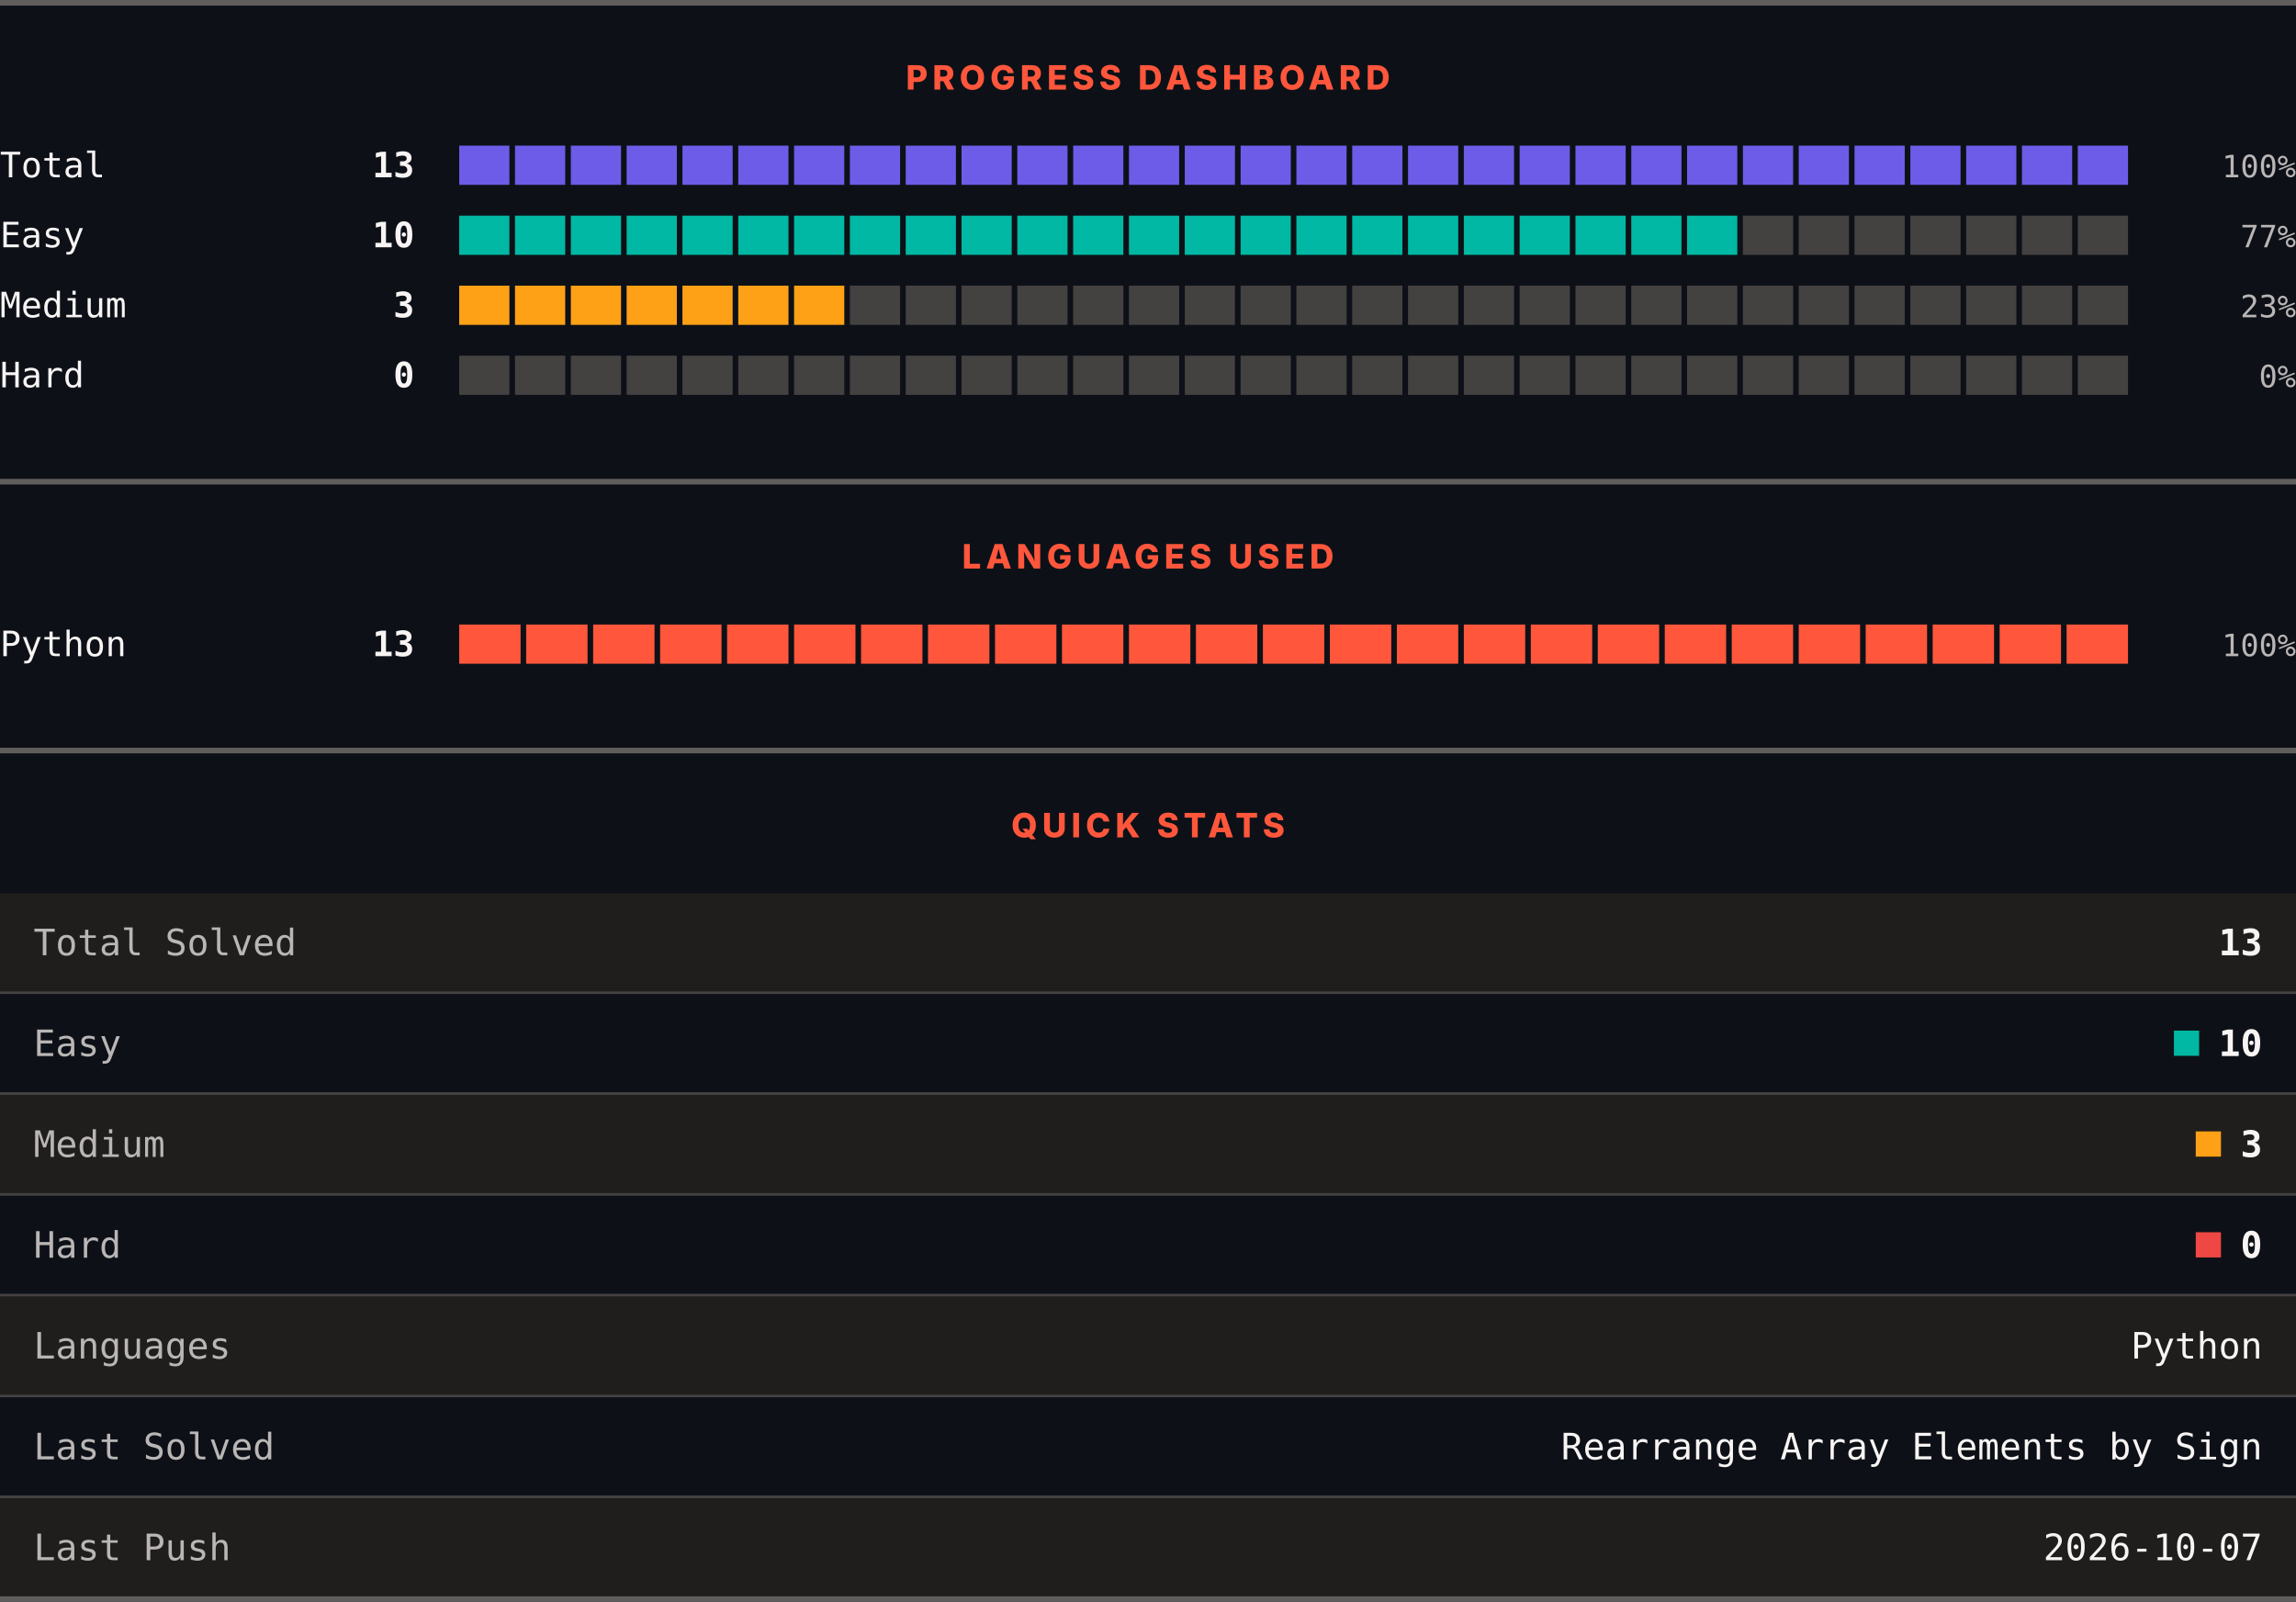
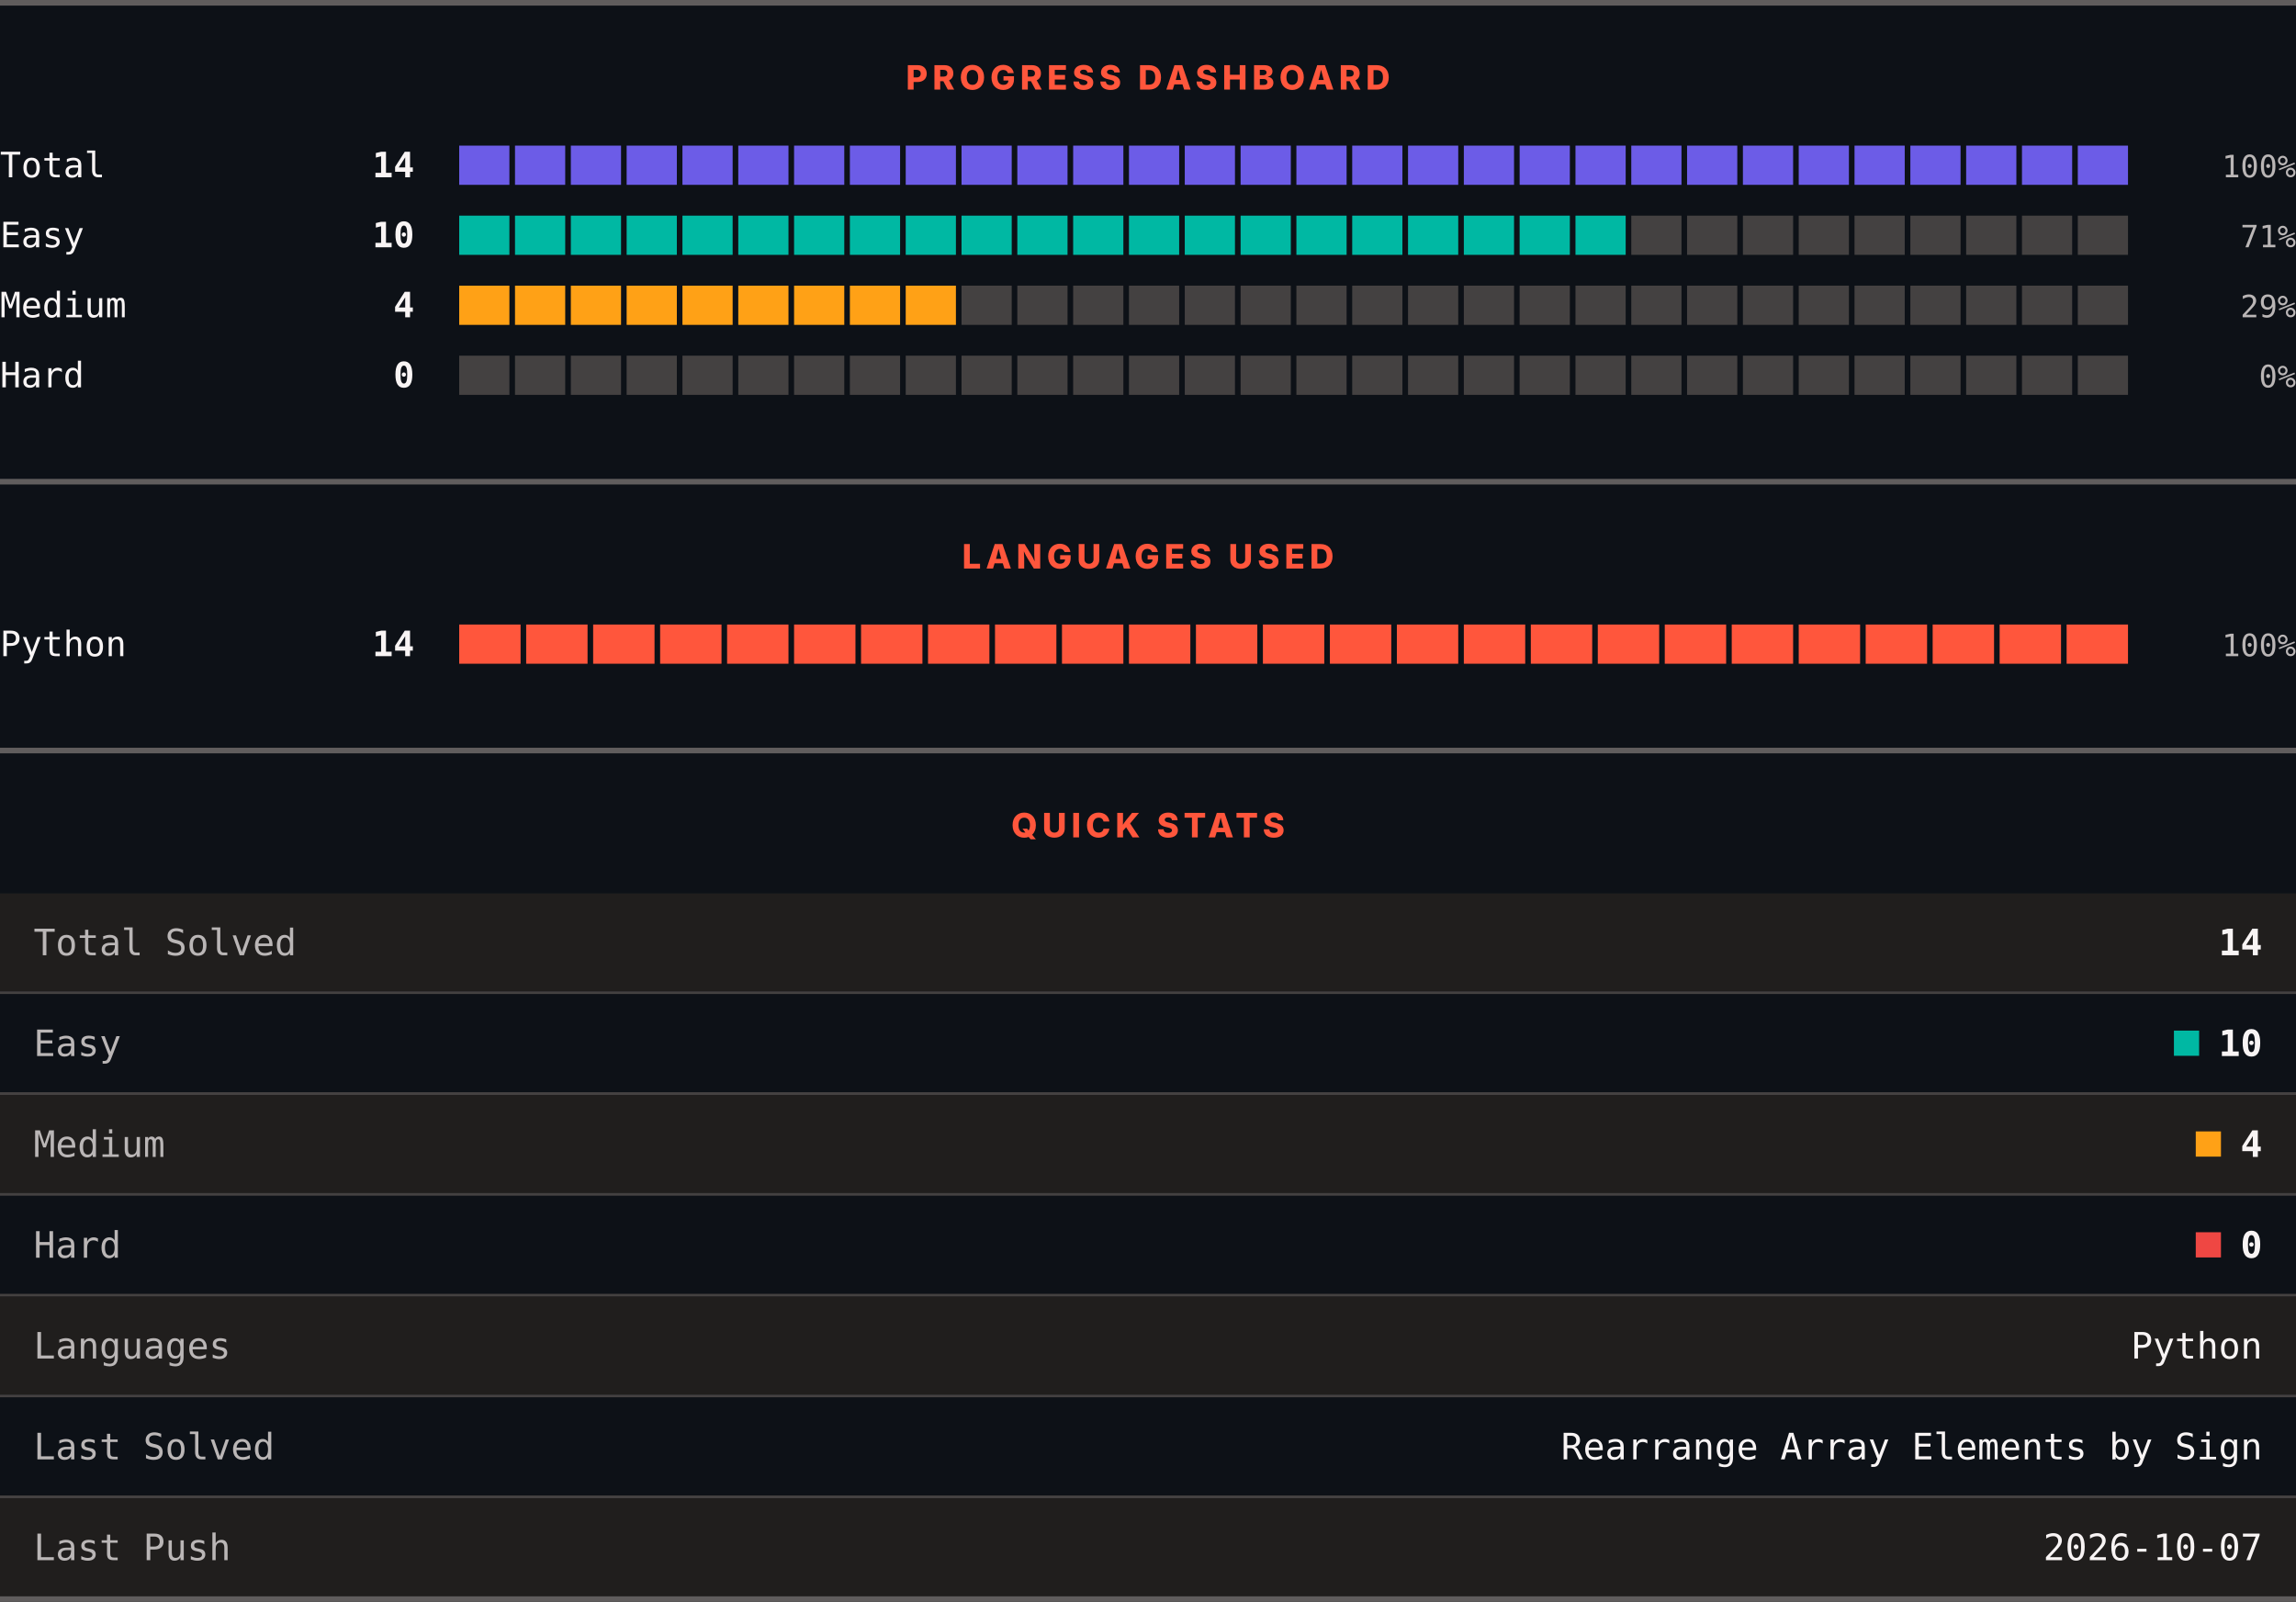
<svg xmlns="http://www.w3.org/2000/svg" width="820" height="572" viewBox="0 0 820 572" role="img" aria-label="LeetCode progress, languages and quick stats">
  <rect width="820" height="572" fill="#0d1117" />
  <rect x="0" y="0" width="820" height="2" fill="#605d5d" />
  <text x="410" y="32" text-anchor="middle" font-family="Archivo, system-ui, -apple-system, Segoe UI, sans-serif" font-size="12" font-weight="800" letter-spacing="1.68" fill="#ff563c">PROGRESS DASHBOARD</text>
  <text x="0" y="63.3" font-family="ui-monospace, SFMono-Regular, Menlo, Consolas, monospace" font-size="12.5" fill="#f8f4f4">Total</text>
-   <text x="148" y="63.3" text-anchor="end" font-family="ui-monospace, SFMono-Regular, Menlo, Consolas, monospace" font-size="12.5" font-weight="700" fill="#f8f4f4">13</text>
+   <text x="148" y="63.3" text-anchor="end" font-family="ui-monospace, SFMono-Regular, Menlo, Consolas, monospace" font-size="12.5" font-weight="700" fill="#f8f4f4">14</text>
  <rect x="164.00" y="52" width="17.93" height="14" fill="#6c5ce7" />
  <rect x="183.93" y="52" width="17.93" height="14" fill="#6c5ce7" />
  <rect x="203.87" y="52" width="17.93" height="14" fill="#6c5ce7" />
  <rect x="223.80" y="52" width="17.93" height="14" fill="#6c5ce7" />
  <rect x="243.73" y="52" width="17.93" height="14" fill="#6c5ce7" />
  <rect x="263.67" y="52" width="17.93" height="14" fill="#6c5ce7" />
  <rect x="283.60" y="52" width="17.93" height="14" fill="#6c5ce7" />
  <rect x="303.53" y="52" width="17.93" height="14" fill="#6c5ce7" />
  <rect x="323.47" y="52" width="17.93" height="14" fill="#6c5ce7" />
  <rect x="343.40" y="52" width="17.93" height="14" fill="#6c5ce7" />
  <rect x="363.33" y="52" width="17.93" height="14" fill="#6c5ce7" />
  <rect x="383.27" y="52" width="17.93" height="14" fill="#6c5ce7" />
  <rect x="403.20" y="52" width="17.93" height="14" fill="#6c5ce7" />
  <rect x="423.13" y="52" width="17.93" height="14" fill="#6c5ce7" />
  <rect x="443.07" y="52" width="17.93" height="14" fill="#6c5ce7" />
  <rect x="463.00" y="52" width="17.93" height="14" fill="#6c5ce7" />
  <rect x="482.93" y="52" width="17.93" height="14" fill="#6c5ce7" />
  <rect x="502.87" y="52" width="17.93" height="14" fill="#6c5ce7" />
  <rect x="522.80" y="52" width="17.93" height="14" fill="#6c5ce7" />
  <rect x="542.73" y="52" width="17.93" height="14" fill="#6c5ce7" />
  <rect x="562.67" y="52" width="17.93" height="14" fill="#6c5ce7" />
  <rect x="582.60" y="52" width="17.93" height="14" fill="#6c5ce7" />
  <rect x="602.53" y="52" width="17.93" height="14" fill="#6c5ce7" />
  <rect x="622.47" y="52" width="17.93" height="14" fill="#6c5ce7" />
  <rect x="642.40" y="52" width="17.93" height="14" fill="#6c5ce7" />
  <rect x="662.33" y="52" width="17.93" height="14" fill="#6c5ce7" />
  <rect x="682.27" y="52" width="17.93" height="14" fill="#6c5ce7" />
  <rect x="702.20" y="52" width="17.93" height="14" fill="#6c5ce7" />
  <rect x="722.13" y="52" width="17.93" height="14" fill="#6c5ce7" />
  <rect x="742.07" y="52" width="17.93" height="14" fill="#6c5ce7" />
  <text x="820" y="63.3" text-anchor="end" font-family="ui-monospace, SFMono-Regular, Menlo, Consolas, monospace" font-size="11" fill="#bab6b6">100%</text>
  <text x="0" y="88.3" font-family="ui-monospace, SFMono-Regular, Menlo, Consolas, monospace" font-size="12.5" fill="#f8f4f4">Easy</text>
  <text x="148" y="88.3" text-anchor="end" font-family="ui-monospace, SFMono-Regular, Menlo, Consolas, monospace" font-size="12.5" font-weight="700" fill="#f8f4f4">10</text>
  <rect x="164.00" y="77" width="17.93" height="14" fill="#00b8a3" />
  <rect x="183.93" y="77" width="17.93" height="14" fill="#00b8a3" />
  <rect x="203.87" y="77" width="17.93" height="14" fill="#00b8a3" />
  <rect x="223.80" y="77" width="17.93" height="14" fill="#00b8a3" />
  <rect x="243.73" y="77" width="17.93" height="14" fill="#00b8a3" />
  <rect x="263.67" y="77" width="17.93" height="14" fill="#00b8a3" />
  <rect x="283.60" y="77" width="17.93" height="14" fill="#00b8a3" />
  <rect x="303.53" y="77" width="17.93" height="14" fill="#00b8a3" />
  <rect x="323.47" y="77" width="17.93" height="14" fill="#00b8a3" />
  <rect x="343.40" y="77" width="17.93" height="14" fill="#00b8a3" />
  <rect x="363.33" y="77" width="17.93" height="14" fill="#00b8a3" />
  <rect x="383.27" y="77" width="17.93" height="14" fill="#00b8a3" />
  <rect x="403.20" y="77" width="17.93" height="14" fill="#00b8a3" />
  <rect x="423.13" y="77" width="17.93" height="14" fill="#00b8a3" />
  <rect x="443.07" y="77" width="17.93" height="14" fill="#00b8a3" />
  <rect x="463.00" y="77" width="17.93" height="14" fill="#00b8a3" />
  <rect x="482.93" y="77" width="17.93" height="14" fill="#00b8a3" />
  <rect x="502.87" y="77" width="17.93" height="14" fill="#00b8a3" />
  <rect x="522.80" y="77" width="17.93" height="14" fill="#00b8a3" />
  <rect x="542.73" y="77" width="17.93" height="14" fill="#00b8a3" />
  <rect x="562.67" y="77" width="17.93" height="14" fill="#00b8a3" />
-   <rect x="582.60" y="77" width="17.93" height="14" fill="#00b8a3" />
-   <rect x="602.53" y="77" width="17.93" height="14" fill="#00b8a3" />
+   <rect x="582.60" y="77" width="17.93" height="14" fill="#444141" />
+   <rect x="602.53" y="77" width="17.93" height="14" fill="#444141" />
  <rect x="622.47" y="77" width="17.93" height="14" fill="#444141" />
  <rect x="642.40" y="77" width="17.93" height="14" fill="#444141" />
  <rect x="662.33" y="77" width="17.93" height="14" fill="#444141" />
  <rect x="682.27" y="77" width="17.93" height="14" fill="#444141" />
  <rect x="702.20" y="77" width="17.93" height="14" fill="#444141" />
  <rect x="722.13" y="77" width="17.93" height="14" fill="#444141" />
  <rect x="742.07" y="77" width="17.93" height="14" fill="#444141" />
-   <text x="820" y="88.3" text-anchor="end" font-family="ui-monospace, SFMono-Regular, Menlo, Consolas, monospace" font-size="11" fill="#bab6b6">77%</text>
+   <text x="820" y="88.3" text-anchor="end" font-family="ui-monospace, SFMono-Regular, Menlo, Consolas, monospace" font-size="11" fill="#bab6b6">71%</text>
  <text x="0" y="113.3" font-family="ui-monospace, SFMono-Regular, Menlo, Consolas, monospace" font-size="12.5" fill="#f8f4f4">Medium</text>
-   <text x="148" y="113.3" text-anchor="end" font-family="ui-monospace, SFMono-Regular, Menlo, Consolas, monospace" font-size="12.5" font-weight="700" fill="#f8f4f4">3</text>
+   <text x="148" y="113.3" text-anchor="end" font-family="ui-monospace, SFMono-Regular, Menlo, Consolas, monospace" font-size="12.5" font-weight="700" fill="#f8f4f4">4</text>
  <rect x="164.00" y="102" width="17.93" height="14" fill="#ffa116" />
  <rect x="183.93" y="102" width="17.93" height="14" fill="#ffa116" />
  <rect x="203.87" y="102" width="17.93" height="14" fill="#ffa116" />
  <rect x="223.80" y="102" width="17.93" height="14" fill="#ffa116" />
  <rect x="243.73" y="102" width="17.93" height="14" fill="#ffa116" />
  <rect x="263.67" y="102" width="17.93" height="14" fill="#ffa116" />
  <rect x="283.60" y="102" width="17.93" height="14" fill="#ffa116" />
-   <rect x="303.53" y="102" width="17.93" height="14" fill="#444141" />
-   <rect x="323.47" y="102" width="17.93" height="14" fill="#444141" />
+   <rect x="303.53" y="102" width="17.93" height="14" fill="#ffa116" />
+   <rect x="323.47" y="102" width="17.93" height="14" fill="#ffa116" />
  <rect x="343.40" y="102" width="17.93" height="14" fill="#444141" />
  <rect x="363.33" y="102" width="17.93" height="14" fill="#444141" />
  <rect x="383.27" y="102" width="17.93" height="14" fill="#444141" />
  <rect x="403.20" y="102" width="17.93" height="14" fill="#444141" />
  <rect x="423.13" y="102" width="17.93" height="14" fill="#444141" />
  <rect x="443.07" y="102" width="17.93" height="14" fill="#444141" />
  <rect x="463.00" y="102" width="17.93" height="14" fill="#444141" />
  <rect x="482.93" y="102" width="17.93" height="14" fill="#444141" />
  <rect x="502.87" y="102" width="17.93" height="14" fill="#444141" />
  <rect x="522.80" y="102" width="17.93" height="14" fill="#444141" />
  <rect x="542.73" y="102" width="17.93" height="14" fill="#444141" />
  <rect x="562.67" y="102" width="17.93" height="14" fill="#444141" />
  <rect x="582.60" y="102" width="17.93" height="14" fill="#444141" />
  <rect x="602.53" y="102" width="17.93" height="14" fill="#444141" />
  <rect x="622.47" y="102" width="17.93" height="14" fill="#444141" />
  <rect x="642.40" y="102" width="17.93" height="14" fill="#444141" />
  <rect x="662.33" y="102" width="17.93" height="14" fill="#444141" />
  <rect x="682.27" y="102" width="17.93" height="14" fill="#444141" />
  <rect x="702.20" y="102" width="17.93" height="14" fill="#444141" />
  <rect x="722.13" y="102" width="17.93" height="14" fill="#444141" />
  <rect x="742.07" y="102" width="17.93" height="14" fill="#444141" />
-   <text x="820" y="113.3" text-anchor="end" font-family="ui-monospace, SFMono-Regular, Menlo, Consolas, monospace" font-size="11" fill="#bab6b6">23%</text>
+   <text x="820" y="113.3" text-anchor="end" font-family="ui-monospace, SFMono-Regular, Menlo, Consolas, monospace" font-size="11" fill="#bab6b6">29%</text>
  <text x="0" y="138.3" font-family="ui-monospace, SFMono-Regular, Menlo, Consolas, monospace" font-size="12.5" fill="#f8f4f4">Hard</text>
  <text x="148" y="138.3" text-anchor="end" font-family="ui-monospace, SFMono-Regular, Menlo, Consolas, monospace" font-size="12.5" font-weight="700" fill="#f8f4f4">0</text>
  <rect x="164.00" y="127" width="17.93" height="14" fill="#444141" />
  <rect x="183.93" y="127" width="17.93" height="14" fill="#444141" />
  <rect x="203.87" y="127" width="17.93" height="14" fill="#444141" />
  <rect x="223.80" y="127" width="17.93" height="14" fill="#444141" />
  <rect x="243.73" y="127" width="17.93" height="14" fill="#444141" />
  <rect x="263.67" y="127" width="17.93" height="14" fill="#444141" />
  <rect x="283.60" y="127" width="17.93" height="14" fill="#444141" />
  <rect x="303.53" y="127" width="17.93" height="14" fill="#444141" />
  <rect x="323.47" y="127" width="17.93" height="14" fill="#444141" />
  <rect x="343.40" y="127" width="17.93" height="14" fill="#444141" />
  <rect x="363.33" y="127" width="17.93" height="14" fill="#444141" />
  <rect x="383.27" y="127" width="17.93" height="14" fill="#444141" />
  <rect x="403.20" y="127" width="17.93" height="14" fill="#444141" />
  <rect x="423.13" y="127" width="17.93" height="14" fill="#444141" />
  <rect x="443.07" y="127" width="17.93" height="14" fill="#444141" />
  <rect x="463.00" y="127" width="17.93" height="14" fill="#444141" />
  <rect x="482.93" y="127" width="17.93" height="14" fill="#444141" />
  <rect x="502.87" y="127" width="17.93" height="14" fill="#444141" />
  <rect x="522.80" y="127" width="17.93" height="14" fill="#444141" />
  <rect x="542.73" y="127" width="17.93" height="14" fill="#444141" />
  <rect x="562.67" y="127" width="17.93" height="14" fill="#444141" />
  <rect x="582.60" y="127" width="17.93" height="14" fill="#444141" />
  <rect x="602.53" y="127" width="17.93" height="14" fill="#444141" />
  <rect x="622.47" y="127" width="17.93" height="14" fill="#444141" />
  <rect x="642.40" y="127" width="17.93" height="14" fill="#444141" />
  <rect x="662.33" y="127" width="17.93" height="14" fill="#444141" />
  <rect x="682.27" y="127" width="17.93" height="14" fill="#444141" />
  <rect x="702.20" y="127" width="17.93" height="14" fill="#444141" />
  <rect x="722.13" y="127" width="17.93" height="14" fill="#444141" />
  <rect x="742.07" y="127" width="17.93" height="14" fill="#444141" />
  <text x="820" y="138.3" text-anchor="end" font-family="ui-monospace, SFMono-Regular, Menlo, Consolas, monospace" font-size="11" fill="#bab6b6">0%</text>
  <rect x="0" y="171" width="820" height="2" fill="#605d5d" />
  <text x="410" y="203" text-anchor="middle" font-family="Archivo, system-ui, -apple-system, Segoe UI, sans-serif" font-size="12" font-weight="800" letter-spacing="1.68" fill="#ff563c">LANGUAGES USED</text>
  <text x="0" y="234.3" font-family="ui-monospace, SFMono-Regular, Menlo, Consolas, monospace" font-size="12.5" fill="#f8f4f4">Python</text>
-   <text x="148" y="234.3" text-anchor="end" font-family="ui-monospace, SFMono-Regular, Menlo, Consolas, monospace" font-size="12.5" font-weight="700" fill="#f8f4f4">13</text>
+   <text x="148" y="234.3" text-anchor="end" font-family="ui-monospace, SFMono-Regular, Menlo, Consolas, monospace" font-size="12.5" font-weight="700" fill="#f8f4f4">14</text>
  <rect x="164.00" y="223" width="21.92" height="14" fill="#ff563c" />
  <rect x="187.92" y="223" width="21.92" height="14" fill="#ff563c" />
  <rect x="211.84" y="223" width="21.92" height="14" fill="#ff563c" />
  <rect x="235.76" y="223" width="21.92" height="14" fill="#ff563c" />
  <rect x="259.68" y="223" width="21.92" height="14" fill="#ff563c" />
  <rect x="283.60" y="223" width="21.92" height="14" fill="#ff563c" />
  <rect x="307.52" y="223" width="21.92" height="14" fill="#ff563c" />
  <rect x="331.44" y="223" width="21.92" height="14" fill="#ff563c" />
  <rect x="355.36" y="223" width="21.92" height="14" fill="#ff563c" />
  <rect x="379.28" y="223" width="21.92" height="14" fill="#ff563c" />
  <rect x="403.20" y="223" width="21.92" height="14" fill="#ff563c" />
  <rect x="427.12" y="223" width="21.92" height="14" fill="#ff563c" />
  <rect x="451.04" y="223" width="21.92" height="14" fill="#ff563c" />
  <rect x="474.96" y="223" width="21.92" height="14" fill="#ff563c" />
  <rect x="498.88" y="223" width="21.92" height="14" fill="#ff563c" />
  <rect x="522.80" y="223" width="21.92" height="14" fill="#ff563c" />
  <rect x="546.72" y="223" width="21.92" height="14" fill="#ff563c" />
  <rect x="570.64" y="223" width="21.92" height="14" fill="#ff563c" />
  <rect x="594.56" y="223" width="21.92" height="14" fill="#ff563c" />
  <rect x="618.48" y="223" width="21.92" height="14" fill="#ff563c" />
  <rect x="642.40" y="223" width="21.92" height="14" fill="#ff563c" />
  <rect x="666.32" y="223" width="21.92" height="14" fill="#ff563c" />
  <rect x="690.24" y="223" width="21.92" height="14" fill="#ff563c" />
  <rect x="714.16" y="223" width="21.92" height="14" fill="#ff563c" />
  <rect x="738.08" y="223" width="21.92" height="14" fill="#ff563c" />
  <text x="820" y="234.3" text-anchor="end" font-family="ui-monospace, SFMono-Regular, Menlo, Consolas, monospace" font-size="11" fill="#bab6b6">100%</text>
  <rect x="0" y="267" width="820" height="2" fill="#605d5d" />
  <text x="410" y="299" text-anchor="middle" font-family="Archivo, system-ui, -apple-system, Segoe UI, sans-serif" font-size="12" font-weight="800" letter-spacing="1.68" fill="#ff563c">QUICK STATS</text>
  <rect x="0" y="319" width="820" height="35" fill="#201e1d" />
  <text x="12" y="341.1" font-family="ui-monospace, SFMono-Regular, Menlo, Consolas, monospace" font-size="13" fill="#bab6b6">Total Solved</text>
-   <text x="808" y="341.1" text-anchor="end" font-family="ui-monospace, SFMono-Regular, Menlo, Consolas, monospace" font-size="13" font-weight="700" fill="#f8f4f4">13</text>
+   <text x="808" y="341.1" text-anchor="end" font-family="ui-monospace, SFMono-Regular, Menlo, Consolas, monospace" font-size="13" font-weight="700" fill="#f8f4f4">14</text>
  <rect x="0" y="354" width="820" height="1" fill="#444141" />
  <rect x="0" y="355" width="820" height="35" fill="#0d1117" />
  <text x="12" y="377.1" font-family="ui-monospace, SFMono-Regular, Menlo, Consolas, monospace" font-size="13" fill="#bab6b6">Easy</text>
  <rect x="776.4" y="368" width="9" height="9" fill="#00b8a3" />
  <text x="808" y="377.1" text-anchor="end" font-family="ui-monospace, SFMono-Regular, Menlo, Consolas, monospace" font-size="13" font-weight="700" fill="#f8f4f4">10</text>
  <rect x="0" y="390" width="820" height="1" fill="#444141" />
  <rect x="0" y="391" width="820" height="35" fill="#201e1d" />
  <text x="12" y="413.1" font-family="ui-monospace, SFMono-Regular, Menlo, Consolas, monospace" font-size="13" fill="#bab6b6">Medium</text>
  <rect x="784.2" y="404" width="9" height="9" fill="#ffa116" />
-   <text x="808" y="413.1" text-anchor="end" font-family="ui-monospace, SFMono-Regular, Menlo, Consolas, monospace" font-size="13" font-weight="700" fill="#f8f4f4">3</text>
+   <text x="808" y="413.1" text-anchor="end" font-family="ui-monospace, SFMono-Regular, Menlo, Consolas, monospace" font-size="13" font-weight="700" fill="#f8f4f4">4</text>
  <rect x="0" y="426" width="820" height="1" fill="#444141" />
  <rect x="0" y="427" width="820" height="35" fill="#0d1117" />
  <text x="12" y="449.1" font-family="ui-monospace, SFMono-Regular, Menlo, Consolas, monospace" font-size="13" fill="#bab6b6">Hard</text>
  <rect x="784.2" y="440" width="9" height="9" fill="#ef4743" />
  <text x="808" y="449.1" text-anchor="end" font-family="ui-monospace, SFMono-Regular, Menlo, Consolas, monospace" font-size="13" font-weight="700" fill="#f8f4f4">0</text>
  <rect x="0" y="462" width="820" height="1" fill="#444141" />
  <rect x="0" y="463" width="820" height="35" fill="#201e1d" />
  <text x="12" y="485.1" font-family="ui-monospace, SFMono-Regular, Menlo, Consolas, monospace" font-size="13" fill="#bab6b6">Languages</text>
  <text x="808" y="485.1" text-anchor="end" font-family="ui-monospace, SFMono-Regular, Menlo, Consolas, monospace" font-size="13" fill="#f8f4f4">Python</text>
  <rect x="0" y="498" width="820" height="1" fill="#444141" />
  <rect x="0" y="499" width="820" height="35" fill="#0d1117" />
  <text x="12" y="521.1" font-family="ui-monospace, SFMono-Regular, Menlo, Consolas, monospace" font-size="13" fill="#bab6b6">Last Solved</text>
  <text x="808" y="521.1" text-anchor="end" font-family="ui-monospace, SFMono-Regular, Menlo, Consolas, monospace" font-size="13" fill="#f8f4f4">Rearrange Array Elements by Sign</text>
  <rect x="0" y="534" width="820" height="1" fill="#444141" />
  <rect x="0" y="535" width="820" height="35" fill="#201e1d" />
  <text x="12" y="557.1" font-family="ui-monospace, SFMono-Regular, Menlo, Consolas, monospace" font-size="13" fill="#bab6b6">Last Push</text>
  <text x="808" y="557.1" text-anchor="end" font-family="ui-monospace, SFMono-Regular, Menlo, Consolas, monospace" font-size="13" fill="#f8f4f4">2026-10-07</text>
  <rect x="0" y="570" width="820" height="2" fill="#605d5d" />
</svg>
